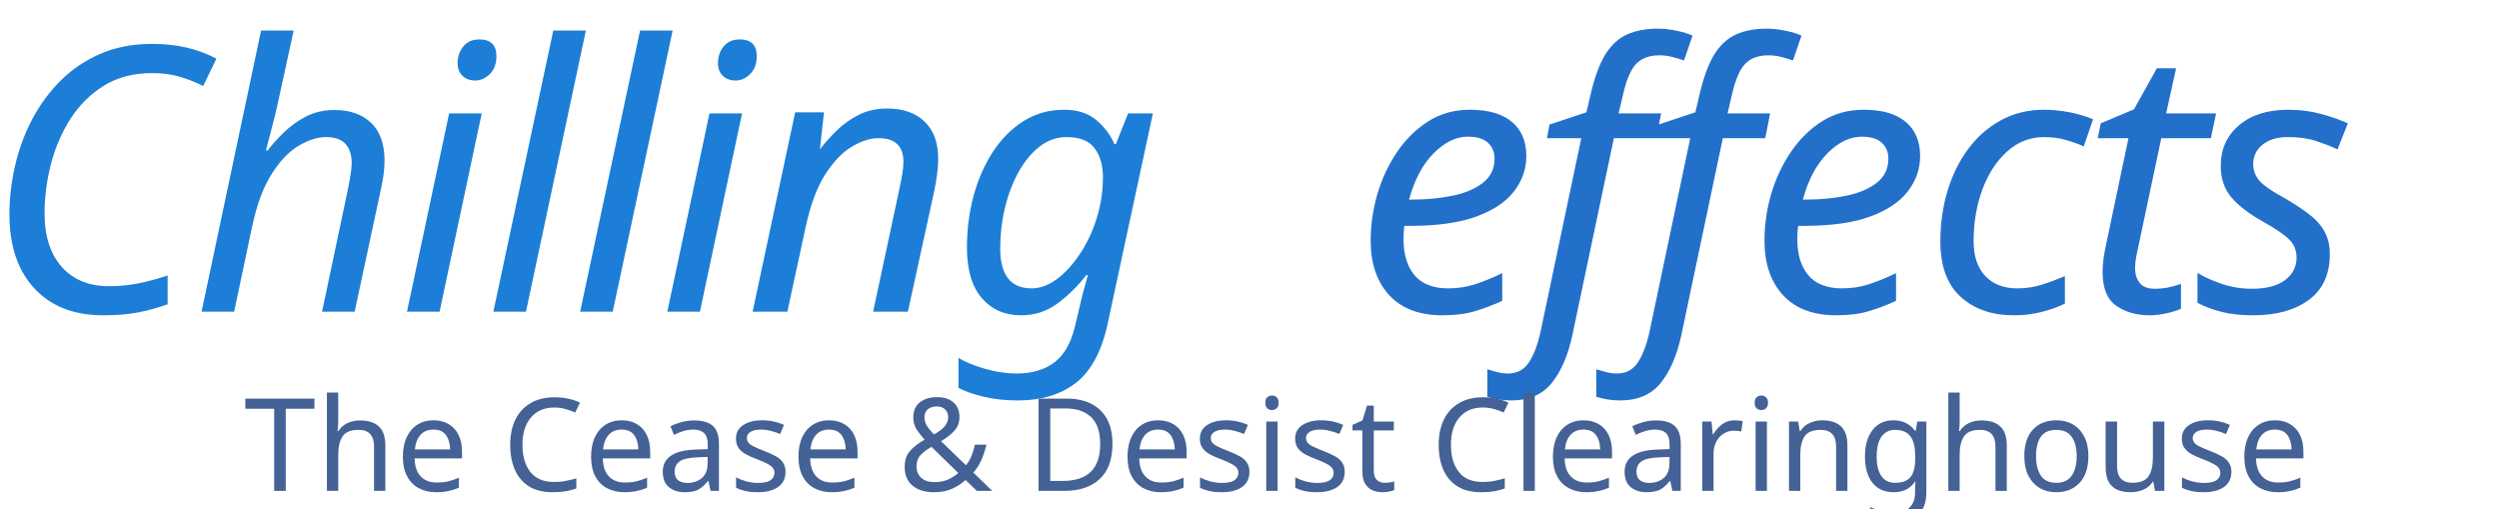
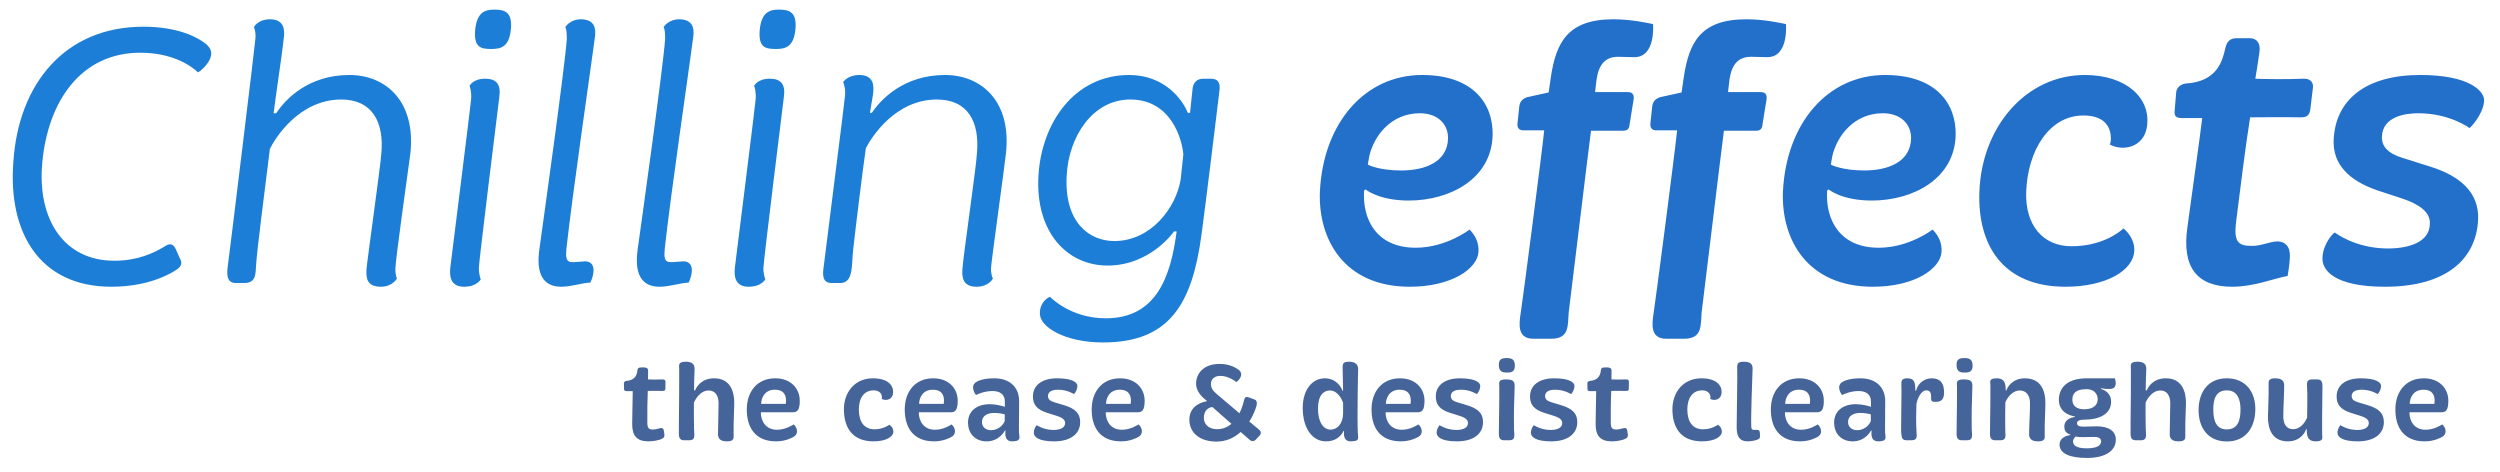
- <svg xmlns="http://www.w3.org/2000/svg" width="290px" height="59px" viewBox="0 0 290 59" version="1.1">
+ <svg xmlns="http://www.w3.org/2000/svg" width="318px" height="60px" viewBox="0 0 318 60" version="1.1">
  <description>Created with Sketch (http://www.bohemiancoding.com/sketch)</description>
  <defs />
  <g id="Page 1" stroke="none" stroke-width="1" fill="none" fill-rule="evenodd">
-     <text id="Chilling" fill="#1C7ED6" font-family="Brevia LightItalic" font-size="42.903" font-style="italic" font-weight="normal" letter-spacing="-1" x="-2" y="36.151">
-       <tspan>Chilling</tspan>
-     </text>
-     <text id="effects" fill="#2370CB" font-family="Brevia MediumItalic" font-size="42.903" font-style="italic" font-weight="normal" letter-spacing="-1" x="157" y="36.151">
-       <tspan>effects</tspan>
-     </text>
-     <text id="The Cease &amp; Desist C" fill="#446295" font-family="Brevia Semibold" font-size="15" font-weight="526" x="28.315" y="56.94">
-       <tspan>The Cease &amp; Desist Clearinghouse </tspan>
-     </text>
+     <g id="Group" transform="translate(1, 1)">
+       <path d="M27.989,32.732 C28.32,30.275 31.438,4.665 31.486,3.956 C31.58,3.058 31.297,2.444 31.297,2.444 C31.297,2.444 31.816,1.452 33.328,1.452 C35.171,1.452 35.266,2.822 35.077,4.003 C34.935,5.515 34.179,10.429 33.801,13.406 L34.132,13.406 C35.266,11.658 38.195,8.539 43.44,8.539 C48.118,8.539 51.945,11.941 51.189,18.604 C51,20.021 49.299,32.07 49.299,33.11 C49.252,33.866 49.488,34.433 49.488,34.433 C49.488,34.433 48.921,35.473 47.457,35.473 C45.661,35.473 45.566,34.386 45.614,33.299 C45.708,32.07 47.362,20.447 47.504,18.557 C47.882,14.493 46.322,11.658 42.401,11.658 C37.061,11.658 33.99,16.572 33.328,17.942 C32.62,23.66 31.722,30.558 31.58,32.637 C31.486,33.677 31.675,35 30.068,35 L28.981,35 C27.753,35 27.847,33.724 27.989,32.732 Z M13.168,35.473 C4.001,35.473 0.032,28.527 0.693,19.691 C1.308,9.673 7.261,2.397 17.231,2.397 C21.767,2.397 24.224,3.814 25.169,4.57 C25.878,5.137 26.351,6.035 25.028,7.5 C24.555,8.02 24.177,8.209 24.177,8.209 C24.177,8.209 21.862,5.704 16.853,5.704 C9.293,5.704 5.088,11.894 4.379,19.691 C3.717,26.826 7.072,32.165 13.546,32.165 C16.522,32.165 18.554,31.173 19.83,30.417 C20.397,30.039 20.917,29.802 21.342,30.653 L21.862,31.834 C22.145,32.307 22.193,32.779 21.531,33.252 C20.586,33.913 17.751,35.473 13.168,35.473 Z M61.475,5.232 C60.104,5.232 59.254,4.996 59.443,2.775 C59.679,0.554 60.671,0.223 61.9,0.223 C63.176,0.223 64.215,0.507 63.979,2.775 C63.743,4.996 62.703,5.232 61.475,5.232 Z M56.277,33.063 C56.513,31.125 58.781,13.123 58.923,11.658 C59.018,10.666 58.734,9.91 58.734,9.91 C58.734,9.91 59.159,9.012 60.719,9.012 C62.089,9.012 62.75,9.673 62.514,11.327 C62.325,12.839 59.915,32.307 59.915,33.015 C59.868,33.819 60.152,34.527 60.152,34.527 C60.152,34.527 59.679,35.473 58.025,35.473 C56.466,35.473 56.135,34.386 56.277,33.063 Z M67.602,30.747 C68.122,27.015 70.862,7.453 71.098,3.956 C71.098,3.153 71.051,2.727 70.909,2.444 C71.098,2.113 71.807,1.452 72.847,1.452 C74.784,1.452 74.831,2.775 74.642,3.956 C74.075,8.256 71.854,23.376 71.051,30.606 C70.862,32.637 71.335,32.401 73.178,32.259 C73.886,32.165 74.501,32.448 74.501,33.393 C74.453,34.338 74.075,34.953 74.075,34.953 C73.13,34.953 71.713,35.473 70.39,35.473 C68.074,35.473 67.177,33.819 67.602,30.747 Z M80.108,30.747 C80.628,27.015 83.368,7.453 83.605,3.956 C83.605,3.153 83.557,2.727 83.416,2.444 C83.605,2.113 84.313,1.452 85.353,1.452 C87.29,1.452 87.337,2.775 87.148,3.956 C86.581,8.256 84.361,23.376 83.557,30.606 C83.368,32.637 83.841,32.401 85.684,32.259 C86.392,32.165 87.007,32.448 87.007,33.393 C86.959,34.338 86.581,34.953 86.581,34.953 C85.636,34.953 84.219,35.473 82.896,35.473 C80.58,35.473 79.683,33.819 80.108,30.747 Z M97.67,5.232 C96.3,5.232 95.449,4.996 95.638,2.775 C95.874,0.554 96.867,0.223 98.095,0.223 C99.371,0.223 100.411,0.507 100.174,2.775 C99.938,4.996 98.899,5.232 97.67,5.232 Z M92.472,33.063 C92.709,31.125 94.977,13.123 95.118,11.658 C95.213,10.666 94.929,9.91 94.929,9.91 C94.929,9.91 95.355,9.012 96.914,9.012 C98.284,9.012 98.946,9.673 98.709,11.327 C98.52,12.839 96.111,32.307 96.111,33.015 C96.063,33.819 96.347,34.527 96.347,34.527 C96.347,34.527 95.874,35.473 94.221,35.473 C92.661,35.473 92.331,34.386 92.472,33.063 Z M103.797,32.732 C104.931,23.565 106.207,13.784 106.49,11.138 C106.585,10.24 106.254,9.437 106.254,9.437 C106.254,9.437 106.821,8.539 108.286,8.539 C110.129,8.539 110.223,9.862 110.034,11.091 L109.656,13.359 L109.893,13.359 C111.027,11.658 113.956,8.539 119.201,8.539 C123.879,8.539 127.706,11.941 126.95,18.557 C126.808,19.974 125.107,32.165 125.06,33.063 C125.013,33.913 125.296,34.433 125.296,34.433 C125.296,34.433 124.777,35.473 123.217,35.473 C121.516,35.473 121.327,34.338 121.422,33.204 C121.469,31.976 123.123,20.683 123.265,18.557 C123.643,14.446 122.083,11.658 118.162,11.658 C112.917,11.658 109.893,16.383 109.137,17.848 C108.711,20.825 107.908,27.298 107.53,30.7 C107.294,32.59 107.625,35 105.876,35 L104.789,35 C103.466,35 103.655,33.724 103.797,32.732 Z M132.558,36.748 C132.558,36.748 135.109,39.489 139.645,39.489 C146.072,39.489 147.914,34.244 148.67,28.432 L148.34,28.432 C148.34,28.432 145.363,32.779 139.882,32.779 C134.731,32.779 130.668,28.527 131.093,21.344 C131.471,14.682 135.629,8.539 142.622,8.539 C147.111,8.539 149.426,11.658 150.088,13.359 L150.371,13.359 L150.702,10.24 C150.797,9.484 151.269,9.012 152.072,9.012 L153.017,9.012 C153.821,9.012 154.293,9.39 154.104,10.618 C154.01,11.422 152.261,25.786 151.836,28.81 C150.655,37.646 147.773,42.56 139.315,42.56 C134.4,42.56 131.329,40.576 131.282,38.969 C131.187,38.024 131.754,37.079 132.558,36.748 Z M140.732,29.661 C145.41,29.661 148.623,25.408 149.19,21.77 L149.521,18.651 C149.379,16.856 148.056,11.658 142.764,11.658 C137.992,11.658 134.92,16.383 134.684,21.344 C134.353,27.298 137.566,29.661 140.732,29.661 Z M140.732,29.661" id="Chilling" fill="#1C7ED6" />
+       <path d="M209.353,38.733 C209.542,37.599 212.047,18.415 212.33,15.58 L209.684,15.58 C209.164,15.58 208.881,15.296 208.928,14.729 L209.164,12.508 C209.259,11.847 209.637,11.563 210.109,11.374 L212.897,10.76 L213.181,8.776 C213.842,4.476 215.26,1.452 221.119,1.452 C223.387,1.452 225.513,1.924 226.175,2.066 C226.175,2.066 226.553,6.271 223.812,6.271 C223.198,6.271 222.3,6.224 221.733,6.224 C220.127,6.224 219.276,7.169 218.993,9.106 L218.804,10.713 L222.914,10.713 C223.529,10.713 223.765,10.996 223.718,11.563 L223.198,14.776 C223.151,15.344 222.962,15.627 222.395,15.627 L218.284,15.627 C217.859,18.84 215.638,37.315 215.449,38.733 C215.307,40.339 215.591,42.088 213.228,42.088 L210.96,42.088 C208.881,42.088 209.117,40.245 209.353,38.733 Z M166.89,23.376 C167.315,14.587 172.655,8.539 179.884,8.539 C186.358,8.539 188.956,12.178 188.862,16.194 C188.72,21.722 183.475,24.51 178.183,24.51 C174.356,24.51 172.702,23.093 172.702,23.093 L172.513,23.234 C172.277,26.778 173.978,30.511 179.081,30.511 C182.955,30.511 185.932,28.196 185.932,28.196 C186.736,29.046 187.114,29.897 187.066,31.031 C186.925,33.204 183.617,35.473 178.325,35.473 C169.914,35.473 166.654,29.377 166.89,23.376 Z M225.789,23.376 C226.214,14.587 231.554,8.539 238.783,8.539 C245.257,8.539 247.855,12.178 247.761,16.194 C247.619,21.722 242.374,24.51 237.082,24.51 C233.255,24.51 231.601,23.093 231.601,23.093 L231.412,23.234 C231.176,26.778 232.877,30.511 237.98,30.511 C241.854,30.511 244.831,28.196 244.831,28.196 C245.635,29.046 246.013,29.897 245.965,31.031 C245.824,33.204 242.516,35.473 237.224,35.473 C228.813,35.473 225.553,29.377 225.789,23.376 Z M192.445,38.733 C192.634,37.599 195.139,18.415 195.422,15.58 L192.776,15.58 C192.256,15.58 191.973,15.296 192.02,14.729 L192.256,12.508 C192.351,11.847 192.729,11.563 193.201,11.374 L195.989,10.76 L196.273,8.776 C196.934,4.476 198.352,1.452 204.211,1.452 C206.479,1.452 208.605,1.924 209.267,2.066 C209.267,2.066 209.645,6.271 206.904,6.271 C206.29,6.271 205.392,6.224 204.825,6.224 C203.218,6.224 202.368,7.169 202.084,9.106 L201.895,10.713 L206.006,10.713 C206.621,10.713 206.857,10.996 206.81,11.563 L206.29,14.776 C206.243,15.344 206.054,15.627 205.487,15.627 L201.376,15.627 C200.95,18.84 198.73,37.315 198.541,38.733 C198.399,40.339 198.682,42.088 196.32,42.088 L194.052,42.088 C191.973,42.088 192.209,40.245 192.445,38.733 Z M231.884,19.927 C232.073,20.069 233.538,20.683 236.137,20.683 C239.256,20.683 242.043,19.549 242.091,16.572 C242.091,14.729 240.72,13.406 238.5,13.406 C234.861,13.406 232.688,16.241 232.073,18.84 C231.979,19.313 231.884,19.927 231.884,19.927 Z M172.985,19.927 C173.174,20.069 174.639,20.683 177.238,20.683 C180.357,20.683 183.144,19.549 183.192,16.572 C183.192,14.729 181.821,13.406 179.601,13.406 C175.962,13.406 173.789,16.241 173.174,18.84 C173.08,19.313 172.985,19.927 172.985,19.927 Z M250.777,23.423 C251.061,15.155 256.684,8.539 264.197,8.539 C269.394,8.539 272.655,11.422 272.088,15.155 C271.662,17.801 268.969,18.273 267.362,17.375 C267.362,17.375 267.504,17.139 267.504,16.761 C267.551,14.824 266.37,13.69 264.008,13.69 C259.66,13.69 256.92,18.131 256.731,23.423 C256.589,27.582 258.81,30.322 262.496,30.322 C266.323,30.322 268.544,28.574 269.111,28.054 C269.441,28.338 270.528,29.33 270.481,30.842 C270.434,33.393 266.89,35.473 261.739,35.473 C253.565,35.473 250.541,29.944 250.777,23.423 Z M277.23,27.96 C277.608,25.077 278.978,15.438 279.12,14.02 L276.616,14.02 C275.765,14.02 275.529,13.784 275.624,12.981 L275.813,10.713 C275.86,10.335 276.143,9.768 276.994,9.626 C281.152,9.39 281.719,6.602 282.097,4.996 C282.286,4.287 282.664,3.861 283.467,3.861 L285.168,3.861 C286.066,3.861 286.586,4.523 286.397,5.657 C286.255,6.791 286.019,8.114 285.877,9.012 C286.728,9.059 290.082,9.106 291.973,9.012 C292.965,8.965 293.296,9.579 293.201,10.193 L292.87,12.934 C292.776,13.501 292.587,13.926 291.689,13.926 C289.752,13.879 285.405,13.926 285.216,13.926 C284.601,17.753 283.893,23.565 283.42,27.298 C283.137,29.755 283.704,30.275 285.357,30.275 C286.586,30.322 287.72,29.708 288.712,29.708 C289.61,29.708 290.319,30.322 290.271,31.551 C290.271,32.496 289.988,34.102 289.988,34.102 C288.145,34.433 285.735,35.473 282.948,35.473 C278.459,35.473 276.521,33.015 277.23,27.96 Z M294.422,31.692 C294.516,30.039 295.698,28.716 295.981,28.574 C295.981,28.574 298.58,30.606 302.738,30.606 C305.337,30.606 308.03,29.85 308.077,27.487 C308.172,25.975 306.707,24.983 304.628,24.274 L301.462,23.234 C297.682,21.959 295.745,19.832 295.839,16.856 C296.028,11.752 299.856,8.539 306.849,8.539 C313.039,8.539 314.882,10.524 314.976,11.658 C315.023,13.028 313.795,14.682 313.133,15.296 C313.133,15.296 310.629,13.406 306.613,13.406 C305.006,13.406 302.077,13.784 301.982,16.383 C301.935,17.612 302.738,18.509 304.581,19.076 L308.03,20.163 C312.047,21.392 314.315,23.565 314.22,26.826 C314.031,31.929 310.204,35.473 302.36,35.473 C295.887,35.473 294.28,33.346 294.422,31.692 Z M294.422,31.692" id="effects" fill="#2370CB" />
+       <path d="M85.985,55 C85.408,55 85.352,54.536 85.352,54.142 L85.352,53.03 C85.394,51.131 85.394,46.952 85.394,45.925 C85.394,45.489 85.197,45.01 86.224,45.01 C87.069,45.01 87.378,45.334 87.35,46.023 C87.308,46.699 87.294,47.655 87.28,48.654 L87.434,48.654 C87.533,48.289 88.194,47.121 89.84,47.121 C91.852,47.121 92.401,48.739 92.401,50.258 C92.387,51.398 92.288,52.594 92.317,54.297 C92.331,54.747 92.373,55.141 91.472,55.141 C90.558,55.141 90.333,54.733 90.333,54.226 C90.333,52.946 90.403,51.651 90.403,50.272 C90.403,49.386 90.009,48.669 89.151,48.669 C88.067,48.669 87.462,49.78 87.265,50.202 C87.251,51.454 87.265,52.594 87.28,53.115 C87.28,53.523 87.294,53.846 87.308,53.987 C87.35,54.564 87.336,55 86.703,55 Z M78.373,48.443 C78.387,48.246 78.359,47.993 78.359,47.768 C78.359,47.655 78.415,47.487 78.697,47.444 C79.851,47.374 80.034,46.572 80.076,46.122 C80.104,45.883 80.188,45.742 80.498,45.742 C80.85,45.742 81.483,45.643 81.441,46.178 C81.426,46.516 81.426,46.952 81.426,47.261 C81.736,47.29 82.707,47.29 83.256,47.261 C83.551,47.247 83.65,47.388 83.65,47.557 C83.65,47.81 83.635,48.134 83.635,48.429 C83.635,48.598 83.593,48.725 83.326,48.725 C82.735,48.711 81.469,48.725 81.398,48.725 C81.342,49.864 81.328,51.637 81.342,52.749 C81.342,53.466 81.539,53.635 82.046,53.635 C82.397,53.635 82.707,53.523 82.96,53.466 C83.241,53.382 83.396,53.523 83.424,53.706 L83.509,54.24 C83.537,54.493 83.495,54.648 83.27,54.775 C82.848,55.014 82.06,55.141 81.483,55.141 C79.991,55.141 79.4,54.409 79.414,52.904 C79.414,52.045 79.485,49.175 79.485,48.753 L78.739,48.753 C78.472,48.753 78.373,48.683 78.373,48.443 Z M95.806,51.44 L95.778,51.483 C95.792,52.594 96.425,53.663 97.832,53.663 C98.944,53.663 99.802,53.072 99.943,52.988 C99.943,52.988 100.224,53.185 100.337,53.565 C100.449,54.001 100.322,54.325 99.999,54.536 C99.732,54.705 98.887,55.141 97.72,55.141 C95.074,55.141 93.991,53.382 93.991,51.089 C93.991,48.837 95.299,47.121 97.607,47.121 C99.633,47.121 100.73,48.457 100.73,49.977 C100.73,51.215 100.379,51.44 99.858,51.44 Z M95.82,50.371 L98.944,50.371 C98.944,50.371 98.986,50.188 98.986,49.977 C98.986,49.077 98.536,48.57 97.565,48.57 C96.2,48.57 95.82,49.71 95.82,50.371 Z M112.606,48.922 C112.577,49.752 111.832,50.061 111.156,49.752 C111.156,49.752 111.184,49.625 111.184,49.513 C111.184,49.147 110.917,48.654 110.129,48.654 C108.919,48.654 108.244,49.611 108.244,51.103 C108.258,52.65 108.905,53.607 110.256,53.607 C111.367,53.607 112.127,53.03 112.127,53.03 C112.127,53.03 112.62,53.283 112.634,53.903 C112.648,54.55 111.705,55.141 110.115,55.141 C107.625,55.141 106.373,53.635 106.344,51.117 C106.33,48.865 107.751,47.121 110.031,47.121 C111.958,47.121 112.648,48.035 112.606,48.922 Z M115.898,51.44 L115.87,51.483 C115.884,52.594 116.517,53.663 117.924,53.663 C119.036,53.663 119.894,53.072 120.035,52.988 C120.035,52.988 120.316,53.185 120.428,53.565 C120.541,54.001 120.414,54.325 120.091,54.536 C119.823,54.705 118.979,55.141 117.811,55.141 C115.166,55.141 114.083,53.382 114.083,51.089 C114.083,48.837 115.391,47.121 117.699,47.121 C119.725,47.121 120.822,48.457 120.822,49.977 C120.822,51.215 120.471,51.44 119.95,51.44 Z M115.912,50.371 L119.036,50.371 C119.036,50.371 119.078,50.188 119.078,49.977 C119.078,49.077 118.628,48.57 117.657,48.57 C116.292,48.57 115.912,49.71 115.912,50.371 Z M128.617,54.029 C128.645,54.592 128.969,55.141 127.745,55.141 C127.055,55.141 126.788,54.676 126.901,53.776 L126.816,53.776 C126.816,53.776 126.141,55.141 124.509,55.141 C122.989,55.141 122.159,54.1 122.131,52.819 C122.103,51.286 123.257,50.399 124.931,50.413 C125.747,50.427 126.563,50.652 126.816,50.751 L126.816,50.061 C126.816,49.161 126.183,48.739 125.24,48.739 C124.101,48.739 123.144,49.245 123.144,49.245 C123.144,49.245 122.398,48.317 123.017,47.712 C123.397,47.374 124.256,47.121 125.466,47.121 C127.463,47.121 128.603,48.26 128.631,49.963 C128.645,51.131 128.589,53.241 128.617,54.029 Z M126.802,51.708 C126.633,51.651 126.071,51.525 125.437,51.525 C124.565,51.525 123.904,51.933 123.904,52.664 C123.904,53.326 124.382,53.72 125.072,53.72 C125.972,53.72 126.633,53.058 126.802,52.538 Z M135.61,49.133 C135.61,49.133 134.78,48.57 133.584,48.57 C133.106,48.57 132.304,48.669 132.304,49.386 C132.304,49.794 132.585,50.019 133.176,50.188 L134.259,50.512 C135.751,50.948 136.398,51.567 136.398,52.693 C136.398,54.17 135.202,55.141 133.077,55.141 C131.108,55.141 130.517,54.578 130.503,54.085 C130.474,53.593 130.798,53.129 130.882,53.086 C130.882,53.086 131.741,53.691 133.007,53.691 C133.739,53.691 134.484,53.48 134.484,52.805 C134.484,52.327 134.006,52.073 133.317,51.862 L132.275,51.539 C130.868,51.103 130.39,50.455 130.39,49.428 C130.39,48.007 131.544,47.121 133.457,47.121 C135.455,47.121 135.99,47.67 136.032,48.007 C136.102,48.401 135.779,48.992 135.61,49.133 Z M139.676,51.44 L139.648,51.483 C139.662,52.594 140.295,53.663 141.702,53.663 C142.814,53.663 143.672,53.072 143.813,52.988 C143.813,52.988 144.094,53.185 144.207,53.565 C144.319,54.001 144.193,54.325 143.869,54.536 C143.602,54.705 142.758,55.141 141.59,55.141 C138.945,55.141 137.861,53.382 137.861,51.089 C137.861,48.837 139.17,47.121 141.477,47.121 C143.503,47.121 144.601,48.457 144.601,49.977 C144.601,51.215 144.249,51.44 143.728,51.44 Z M139.69,50.371 L142.814,50.371 C142.814,50.371 142.856,50.188 142.856,49.977 C142.856,49.077 142.406,48.57 141.435,48.57 C140.07,48.57 139.69,49.71 139.69,50.371 Z M157.841,49.541 L158.558,49.808 C158.868,49.907 158.924,50.23 158.826,50.61 C158.713,51.032 158.432,51.82 157.911,52.622 L159.135,53.635 C159.416,53.86 159.473,54.128 159.205,54.423 L158.811,54.845 C158.488,55.225 158.164,55.127 157.967,54.958 L156.814,53.945 C156.04,54.648 155.027,55.169 153.732,55.169 C151.509,55.169 150.285,53.959 150.285,52.383 C150.285,50.301 152.494,50.047 152.494,50.047 L152.494,49.963 C151.706,49.386 151.143,48.654 151.143,47.81 C151.143,46.474 152.128,45.292 154.126,45.292 C155.378,45.292 156.096,45.742 156.391,45.925 C156.715,46.122 157.165,46.516 156.645,47.233 C156.476,47.458 156.251,47.599 156.251,47.599 C156.251,47.599 155.35,46.811 154.225,46.811 C153.409,46.811 153.029,47.304 153.029,47.824 C153.029,48.415 153.31,48.725 153.831,49.175 L156.659,51.567 C156.996,50.892 157.179,50.216 157.25,49.864 C157.348,49.513 157.531,49.428 157.841,49.541 Z M153.803,53.593 C154.562,53.593 155.167,53.312 155.646,52.918 L153.226,50.779 C152.719,50.793 152.128,51.229 152.128,52.144 C152.128,53.086 152.902,53.593 153.803,53.593 Z M168.252,53.649 C169.097,53.649 169.842,52.889 169.842,51.553 L169.842,50.244 C169.758,49.963 169.237,48.669 168.154,48.669 C167.38,48.669 166.648,49.259 166.648,50.976 C166.648,52.693 167.338,53.649 168.252,53.649 Z M170.602,45.01 C171.573,45.01 171.784,45.531 171.756,46.066 C171.728,46.558 171.629,52.116 171.714,54.029 C171.714,54.381 171.911,54.902 171.503,55.056 C171.362,55.098 171.052,55.141 170.813,55.141 C170.053,55.141 169.885,54.55 169.969,53.832 L169.885,53.832 C169.885,53.832 169.392,55.141 167.661,55.141 C166.043,55.141 164.735,53.663 164.707,50.934 C164.693,48.612 165.889,47.121 167.521,47.121 C168.914,47.121 169.631,48.218 169.744,48.683 L169.842,48.683 C169.828,47.627 169.786,46.403 169.786,46.009 C169.758,45.32 169.772,45.01 170.602,45.01 Z M175.273,51.44 L175.245,51.483 C175.259,52.594 175.892,53.663 177.299,53.663 C178.411,53.663 179.269,53.072 179.41,52.988 C179.41,52.988 179.691,53.185 179.804,53.565 C179.916,54.001 179.79,54.325 179.466,54.536 C179.199,54.705 178.355,55.141 177.187,55.141 C174.542,55.141 173.458,53.382 173.458,51.089 C173.458,48.837 174.767,47.121 177.074,47.121 C179.1,47.121 180.198,48.457 180.198,49.977 C180.198,51.215 179.846,51.44 179.326,51.44 Z M175.287,50.371 L178.411,50.371 C178.411,50.371 178.453,50.188 178.453,49.977 C178.453,49.077 178.003,48.57 177.032,48.57 C175.667,48.57 175.287,49.71 175.287,50.371 Z M186.853,49.133 C186.853,49.133 186.023,48.57 184.827,48.57 C184.348,48.57 183.547,48.669 183.547,49.386 C183.547,49.794 183.828,50.019 184.419,50.188 L185.502,50.512 C186.994,50.948 187.641,51.567 187.641,52.693 C187.641,54.17 186.445,55.141 184.32,55.141 C182.351,55.141 181.76,54.578 181.746,54.085 C181.717,53.593 182.041,53.129 182.125,53.086 C182.125,53.086 182.984,53.691 184.25,53.691 C184.982,53.691 185.727,53.48 185.727,52.805 C185.727,52.327 185.249,52.073 184.56,51.862 L183.518,51.539 C182.111,51.103 181.633,50.455 181.633,49.428 C181.633,48.007 182.787,47.121 184.7,47.121 C186.698,47.121 187.233,47.67 187.275,48.007 C187.345,48.401 187.022,48.992 186.853,49.133 Z M189.653,45.475 C189.625,44.644 190.075,44.546 190.638,44.546 C191.215,44.546 191.665,44.644 191.693,45.475 C191.707,46.291 191.257,46.389 190.708,46.389 C190.103,46.389 189.681,46.291 189.653,45.475 Z M190.286,55 C189.709,55 189.653,54.536 189.653,54.142 C189.653,53.874 189.667,53.48 189.667,53.03 C189.709,51.131 189.709,49.203 189.709,48.176 C189.709,47.74 189.498,47.261 190.525,47.261 C191.383,47.261 191.693,47.444 191.665,48.134 C191.595,49.836 191.552,51.947 191.58,53.115 C191.58,53.523 191.58,53.846 191.609,53.987 C191.665,54.564 191.637,55 191.018,55 Z M198.841,49.133 C198.841,49.133 198.01,48.57 196.815,48.57 C196.336,48.57 195.534,48.669 195.534,49.386 C195.534,49.794 195.816,50.019 196.406,50.188 L197.49,50.512 C198.981,50.948 199.629,51.567 199.629,52.693 C199.629,54.17 198.433,55.141 196.308,55.141 C194.338,55.141 193.747,54.578 193.733,54.085 C193.705,53.593 194.029,53.129 194.113,53.086 C194.113,53.086 194.971,53.691 196.238,53.691 C196.969,53.691 197.715,53.48 197.715,52.805 C197.715,52.327 197.237,52.073 196.547,51.862 L195.506,51.539 C194.099,51.103 193.621,50.455 193.621,49.428 C193.621,48.007 194.774,47.121 196.688,47.121 C198.686,47.121 199.22,47.67 199.263,48.007 C199.333,48.401 199.009,48.992 198.841,49.133 Z M200.923,48.443 C200.937,48.246 200.909,47.993 200.909,47.768 C200.909,47.655 200.965,47.487 201.247,47.444 C202.4,47.374 202.583,46.572 202.625,46.122 C202.654,45.883 202.738,45.742 203.048,45.742 C203.399,45.742 204.032,45.643 203.99,46.178 C203.976,46.516 203.976,46.952 203.976,47.261 C204.286,47.29 205.257,47.29 205.805,47.261 C206.101,47.247 206.199,47.388 206.199,47.557 C206.199,47.81 206.185,48.134 206.185,48.429 C206.185,48.598 206.143,48.725 205.876,48.725 C205.285,48.711 204.018,48.725 203.948,48.725 C203.892,49.864 203.878,51.637 203.892,52.749 C203.892,53.466 204.089,53.635 204.595,53.635 C204.947,53.635 205.257,53.523 205.51,53.466 C205.791,53.382 205.946,53.523 205.974,53.706 L206.059,54.24 C206.087,54.493 206.044,54.648 205.819,54.775 C205.397,55.014 204.609,55.141 204.032,55.141 C202.541,55.141 201.95,54.409 201.964,52.904 C201.964,52.045 202.034,49.175 202.034,48.753 L201.289,48.753 C201.021,48.753 200.923,48.683 200.923,48.443 Z M217.99,48.922 C217.962,49.752 217.216,50.061 216.541,49.752 C216.541,49.752 216.569,49.625 216.569,49.513 C216.569,49.147 216.301,48.654 215.514,48.654 C214.304,48.654 213.628,49.611 213.628,51.103 C213.642,52.65 214.289,53.607 215.64,53.607 C216.752,53.607 217.511,53.03 217.511,53.03 C217.511,53.03 218.004,53.283 218.018,53.903 C218.032,54.55 217.089,55.141 215.499,55.141 C213.009,55.141 211.757,53.635 211.729,51.117 C211.715,48.865 213.136,47.121 215.415,47.121 C217.343,47.121 218.032,48.035 217.99,48.922 Z M221.296,55.141 C220.255,55.141 219.903,54.479 219.903,53.34 C219.903,52.425 220.016,46.6 219.974,45.925 C219.946,45.249 220.002,45.01 220.832,45.01 C221.817,45.01 221.944,45.446 221.929,45.995 C221.901,46.924 221.704,51.679 221.761,53.227 C221.775,53.734 221.958,53.691 222.478,53.677 C222.703,53.663 222.816,53.776 222.844,53.959 L222.872,54.423 C222.886,54.676 222.83,54.803 222.591,54.902 C222.281,55.042 221.718,55.141 221.296,55.141 Z M226.066,51.44 L226.038,51.483 C226.052,52.594 226.685,53.663 228.092,53.663 C229.204,53.663 230.062,53.072 230.203,52.988 C230.203,52.988 230.484,53.185 230.597,53.565 C230.709,54.001 230.583,54.325 230.259,54.536 C229.992,54.705 229.147,55.141 227.98,55.141 C225.334,55.141 224.251,53.382 224.251,51.089 C224.251,48.837 225.56,47.121 227.867,47.121 C229.893,47.121 230.991,48.457 230.991,49.977 C230.991,51.215 230.639,51.44 230.118,51.44 Z M226.08,50.371 L229.204,50.371 C229.204,50.371 229.246,50.188 229.246,49.977 C229.246,49.077 228.796,48.57 227.825,48.57 C226.46,48.57 226.08,49.71 226.08,50.371 Z M238.785,54.029 C238.813,54.592 239.137,55.141 237.913,55.141 C237.224,55.141 236.956,54.676 237.069,53.776 L236.984,53.776 C236.984,53.776 236.309,55.141 234.677,55.141 C233.157,55.141 232.327,54.1 232.299,52.819 C232.271,51.286 233.425,50.399 235.099,50.413 C235.915,50.427 236.731,50.652 236.984,50.751 L236.984,50.061 C236.984,49.161 236.351,48.739 235.409,48.739 C234.269,48.739 233.312,49.245 233.312,49.245 C233.312,49.245 232.566,48.317 233.185,47.712 C233.565,47.374 234.424,47.121 235.634,47.121 C237.632,47.121 238.771,48.26 238.799,49.963 C238.813,51.131 238.757,53.241 238.785,54.029 Z M236.97,51.708 C236.801,51.651 236.239,51.525 235.606,51.525 C234.733,51.525 234.072,51.933 234.072,52.664 C234.072,53.326 234.55,53.72 235.24,53.72 C236.14,53.72 236.801,53.058 236.97,52.538 Z M241.613,47.121 C242.486,47.121 242.641,47.613 242.626,48.683 L242.725,48.683 C242.992,47.67 243.865,47.121 244.681,47.121 C245.961,47.121 246.299,47.923 246.285,48.978 C246.271,49.794 245.919,50.146 245.145,50.118 C244.61,50.104 244.638,49.935 244.638,49.442 C244.638,49.034 244.526,48.654 244.033,48.654 C243.33,48.654 242.837,49.808 242.767,50.455 C242.725,51.609 242.711,52.763 242.781,53.987 C242.809,54.437 242.936,55 242.162,55 L241.473,55 C240.938,55 240.882,54.578 240.854,54.212 C240.811,54.001 240.825,53.635 240.825,53.213 C240.84,51.792 240.868,49.682 240.868,48.711 C240.854,48.373 240.854,48.134 240.854,48.049 C240.854,47.543 240.783,47.121 241.613,47.121 Z M247.875,45.475 C247.846,44.644 248.297,44.546 248.859,44.546 C249.436,44.546 249.887,44.644 249.915,45.475 C249.929,46.291 249.479,46.389 248.93,46.389 C248.325,46.389 247.903,46.291 247.875,45.475 Z M248.508,55 C247.931,55 247.875,54.536 247.875,54.142 C247.875,53.874 247.889,53.48 247.889,53.03 C247.931,51.131 247.931,49.203 247.931,48.176 C247.931,47.74 247.72,47.261 248.747,47.261 C249.605,47.261 249.915,47.444 249.887,48.134 C249.816,49.836 249.774,51.947 249.802,53.115 C249.802,53.523 249.802,53.846 249.83,53.987 C249.887,54.564 249.858,55 249.239,55 Z M258.244,55.141 C257.344,55.141 257.104,54.733 257.104,54.226 C257.104,52.946 257.217,51.651 257.217,50.272 C257.217,49.386 256.795,48.669 255.937,48.669 C254.881,48.669 254.29,49.71 254.079,50.16 C254.065,51.145 254.051,52.327 254.065,53.115 C254.065,53.523 254.065,53.846 254.079,53.987 C254.136,54.564 254.108,55 253.488,55 L252.757,55 C252.18,55 252.124,54.536 252.124,54.142 C252.124,53.874 252.138,53.48 252.138,53.03 C252.18,51.131 252.18,48.683 252.18,48.035 C252.18,47.599 251.913,47.121 252.996,47.121 C253.84,47.121 254.037,47.627 254.093,48.092 C254.122,48.19 254.122,48.373 254.122,48.654 L254.22,48.654 C254.319,48.289 254.952,47.121 256.57,47.121 C258.624,47.121 259.187,48.739 259.173,50.258 C259.173,51.398 259.06,52.594 259.088,54.297 C259.102,54.747 259.145,55.141 258.244,55.141 Z M267.39,48.472 C266.939,48.486 266.574,48.443 266.25,48.387 L266.236,48.457 C266.63,48.612 267.53,48.936 267.53,50.09 C267.544,51.651 266.067,52.383 264.083,52.383 C263.464,52.383 263.197,52.552 263.197,52.833 C263.197,53.129 263.45,53.269 263.999,53.269 C264.21,53.269 265.307,53.227 265.673,53.227 C267.193,53.227 268.135,53.804 268.135,54.93 C268.135,56.238 266.968,57.251 264.449,57.251 C262.339,57.251 260.988,56.717 260.974,55.563 C260.974,54.465 262.353,54.339 262.353,54.339 L262.353,54.268 C262.353,54.268 261.579,54.17 261.579,53.283 C261.579,52.13 262.929,52.045 262.929,52.045 L262.929,51.975 C262.929,51.975 260.889,51.75 260.889,49.879 C260.875,48.514 261.733,47.121 264.463,47.121 L268.009,47.121 C268.009,47.121 268.515,48.472 267.39,48.472 Z M264.421,48.5 C262.817,48.5 262.592,49.259 262.606,49.864 C262.606,50.624 263.169,51.06 264.097,51.06 C265.406,51.06 265.828,50.413 265.828,49.78 C265.828,49.119 265.364,48.5 264.421,48.5 Z M263.014,54.522 C262.958,54.592 262.69,54.831 262.69,55.127 C262.69,55.619 263.042,56.027 264.449,56.027 C265.842,56.027 266.264,55.605 266.264,55.141 C266.264,54.887 266.109,54.578 265.42,54.578 C264.984,54.564 264.266,54.606 263.942,54.606 C263.45,54.606 263.14,54.564 263.014,54.522 Z M270.64,55 C270.063,55 270.007,54.536 270.007,54.142 L270.007,53.03 C270.049,51.131 270.049,46.952 270.049,45.925 C270.049,45.489 269.852,45.01 270.879,45.01 C271.723,45.01 272.033,45.334 272.005,46.023 C271.962,46.699 271.948,47.655 271.934,48.654 L272.089,48.654 C272.188,48.289 272.849,47.121 274.495,47.121 C276.507,47.121 277.056,48.739 277.056,50.258 C277.042,51.398 276.943,52.594 276.971,54.297 C276.985,54.747 277.028,55.141 276.127,55.141 C275.213,55.141 274.987,54.733 274.987,54.226 C274.987,52.946 275.058,51.651 275.058,50.272 C275.058,49.386 274.664,48.669 273.806,48.669 C272.722,48.669 272.117,49.78 271.92,50.202 C271.906,51.454 271.92,52.594 271.934,53.115 C271.934,53.523 271.948,53.846 271.962,53.987 C272.005,54.564 271.991,55 271.357,55 Z M285.878,51.103 C285.849,53.396 284.654,55.155 282.262,55.155 C279.856,55.155 278.632,53.41 278.66,51.089 C278.688,48.88 279.856,47.121 282.248,47.121 C284.654,47.121 285.906,48.865 285.878,51.103 Z M283.992,51.089 C283.992,49.78 283.584,48.654 282.262,48.654 C280.841,48.654 280.531,49.794 280.531,51.089 C280.531,52.425 280.855,53.621 282.248,53.621 C283.669,53.621 283.992,52.425 283.992,51.089 Z M288.41,47.121 C289.325,47.121 289.55,47.529 289.55,48.035 C289.55,49.316 289.437,50.61 289.437,51.989 C289.437,52.875 289.803,53.593 290.675,53.593 C291.689,53.593 292.251,52.608 292.462,52.144 C292.476,51.131 292.505,49.935 292.491,49.147 C292.476,48.739 292.476,48.415 292.462,48.275 C292.406,47.698 292.434,47.261 293.067,47.261 L293.785,47.261 C294.362,47.261 294.418,47.726 294.418,48.12 C294.418,48.387 294.404,48.781 294.404,49.231 C294.376,51.131 294.362,53.579 294.376,54.226 C294.376,54.662 294.629,55.141 293.546,55.141 C292.702,55.141 292.505,54.634 292.448,54.17 C292.42,54.071 292.42,53.903 292.42,53.607 L292.322,53.607 C292.237,53.987 291.604,55.141 290.028,55.141 C287.974,55.141 287.482,53.523 287.482,52.003 C287.496,50.863 287.594,49.667 287.566,47.965 C287.552,47.515 287.51,47.121 288.41,47.121 Z M301.439,49.133 C301.439,49.133 300.609,48.57 299.413,48.57 C298.935,48.57 298.133,48.669 298.133,49.386 C298.133,49.794 298.414,50.019 299.005,50.188 L300.088,50.512 C301.58,50.948 302.227,51.567 302.227,52.693 C302.227,54.17 301.031,55.141 298.906,55.141 C296.937,55.141 296.346,54.578 296.332,54.085 C296.303,53.593 296.627,53.129 296.712,53.086 C296.712,53.086 297.57,53.691 298.836,53.691 C299.568,53.691 300.313,53.48 300.313,52.805 C300.313,52.327 299.835,52.073 299.146,51.862 L298.104,51.539 C296.697,51.103 296.219,50.455 296.219,49.428 C296.219,48.007 297.373,47.121 299.286,47.121 C301.284,47.121 301.819,47.67 301.861,48.007 C301.931,48.401 301.608,48.992 301.439,49.133 Z M305.505,51.44 L305.477,51.483 C305.491,52.594 306.124,53.663 307.531,53.663 C308.643,53.663 309.501,53.072 309.642,52.988 C309.642,52.988 309.923,53.185 310.036,53.565 C310.148,54.001 310.022,54.325 309.698,54.536 C309.431,54.705 308.587,55.141 307.419,55.141 C304.774,55.141 303.69,53.382 303.69,51.089 C303.69,48.837 304.999,47.121 307.306,47.121 C309.332,47.121 310.43,48.457 310.43,49.977 C310.43,51.215 310.078,51.44 309.557,51.44 Z M305.519,50.371 L308.643,50.371 C308.643,50.371 308.685,50.188 308.685,49.977 C308.685,49.077 308.235,48.57 307.264,48.57 C305.899,48.57 305.519,49.71 305.519,50.371 Z M305.519,50.371" id="The Cease &amp; Desist C" fill="#456499" />
+     </g>
  </g>
</svg>
